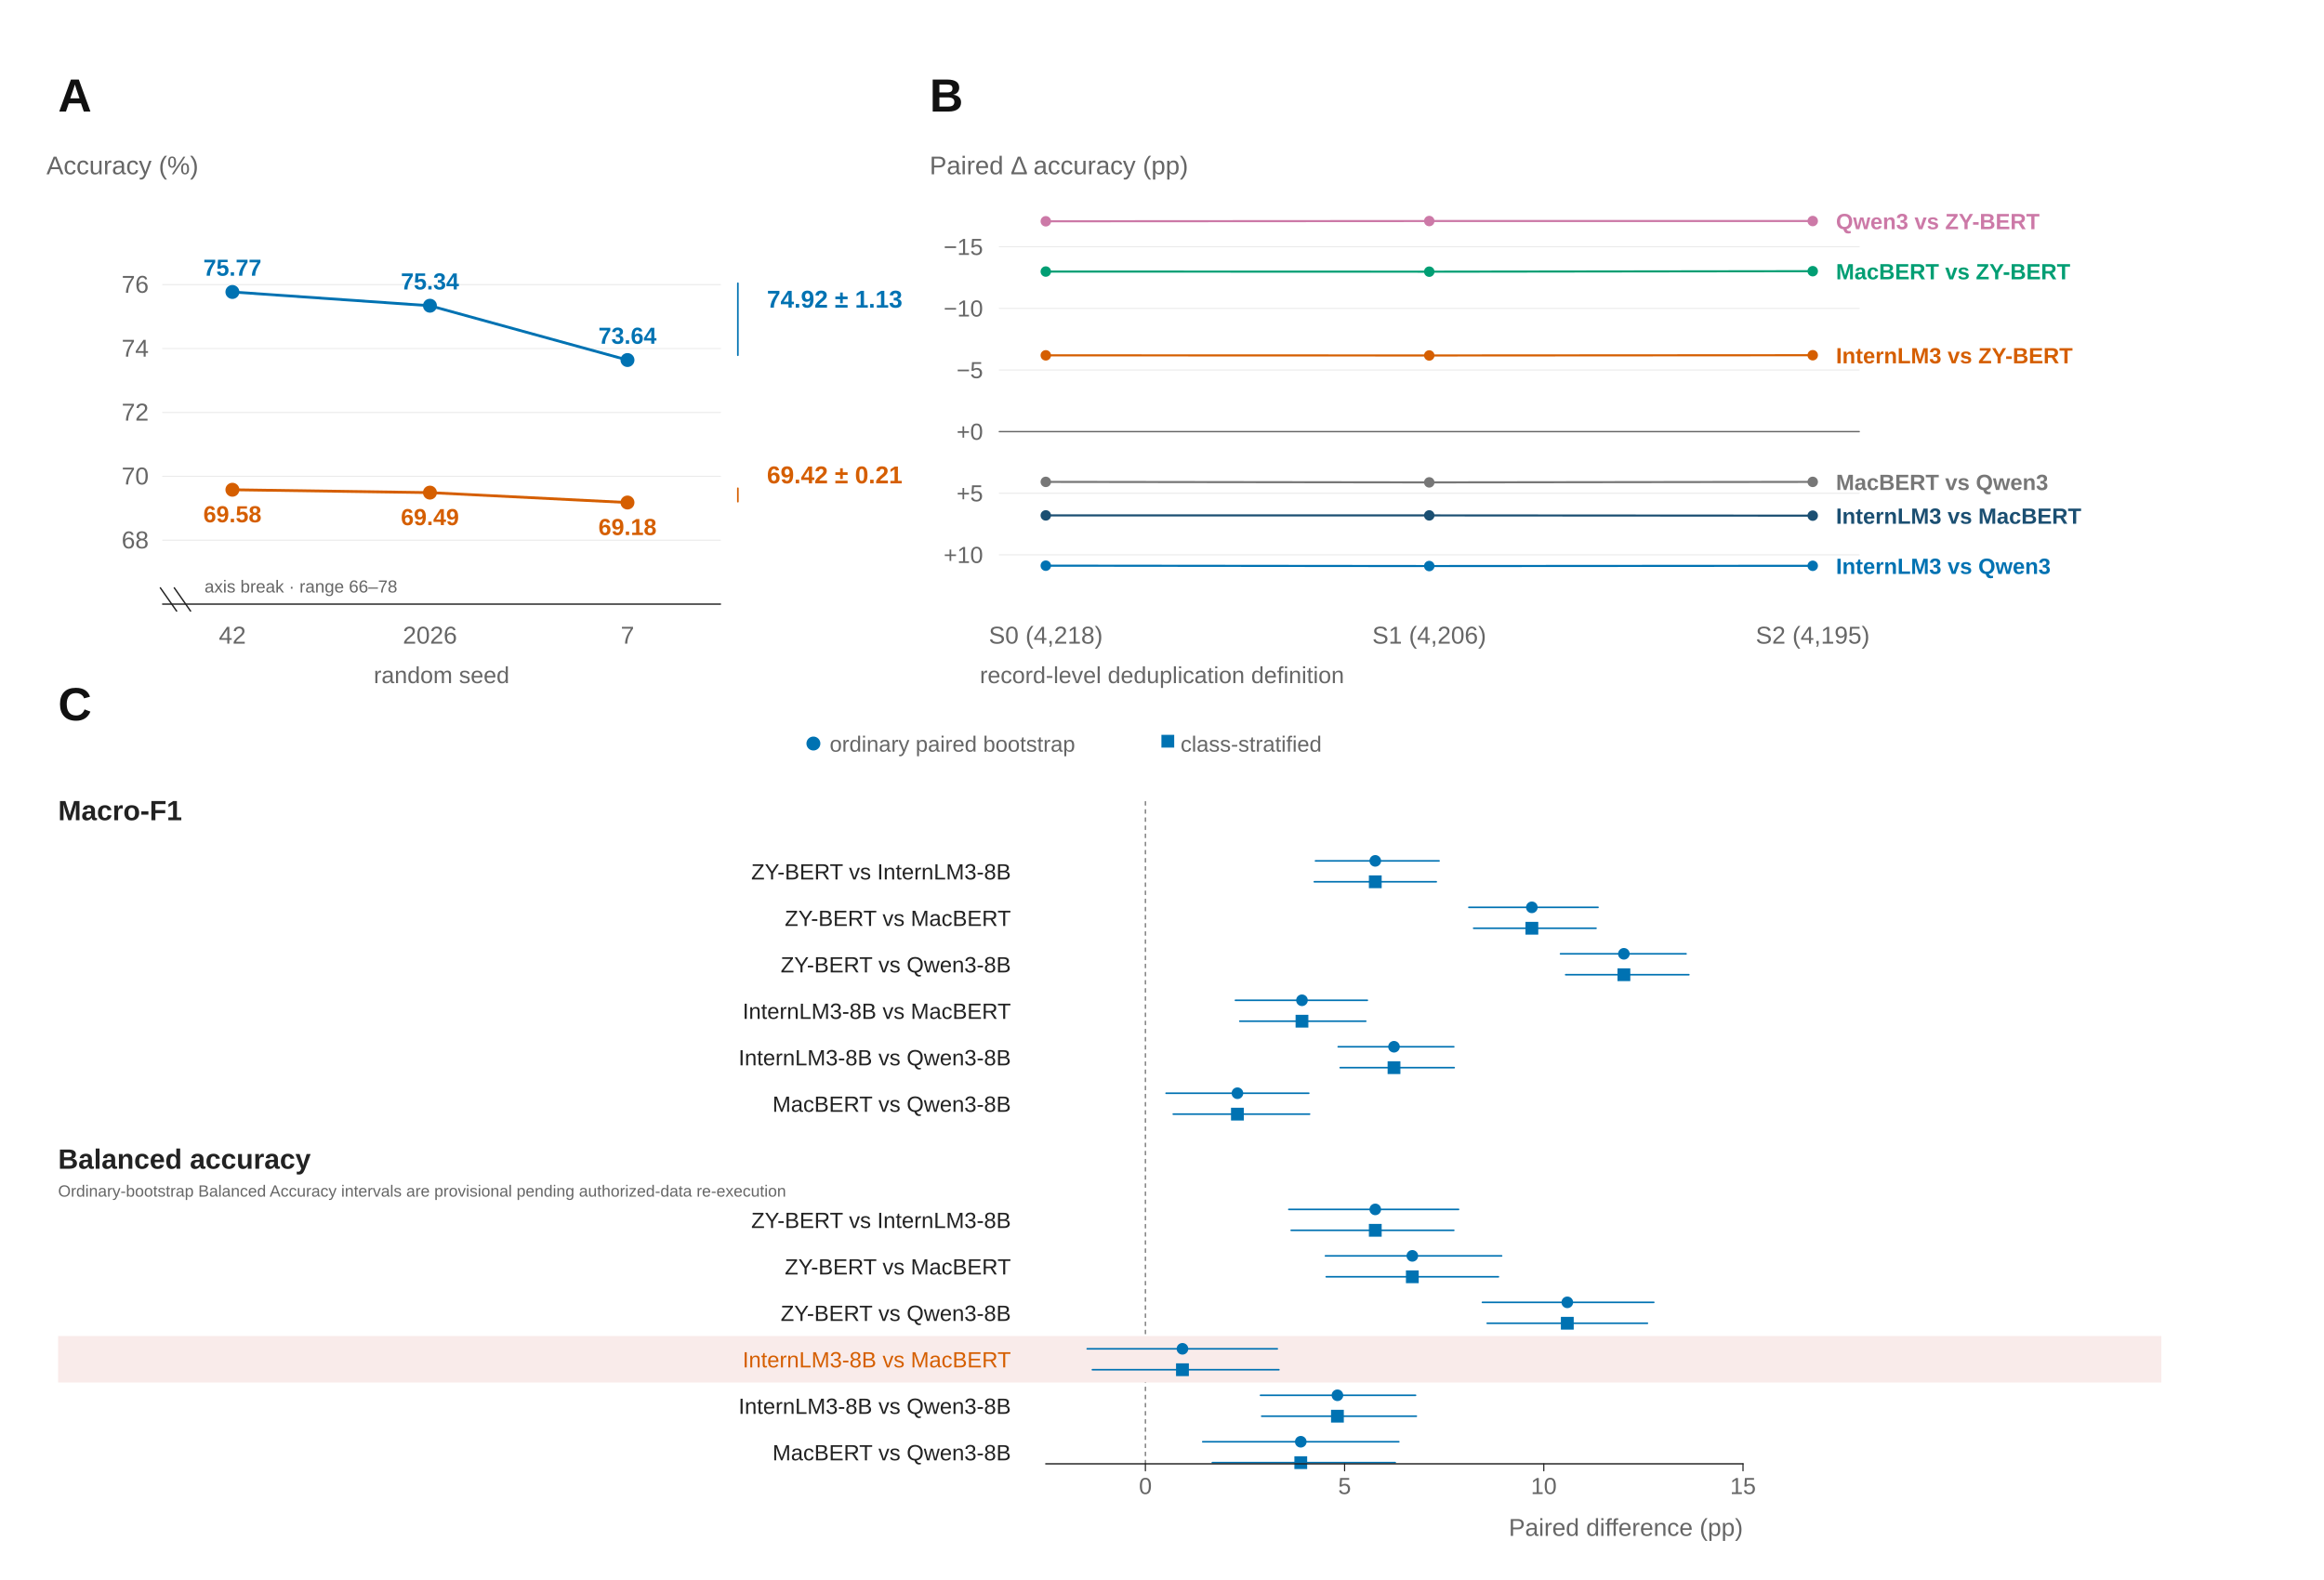
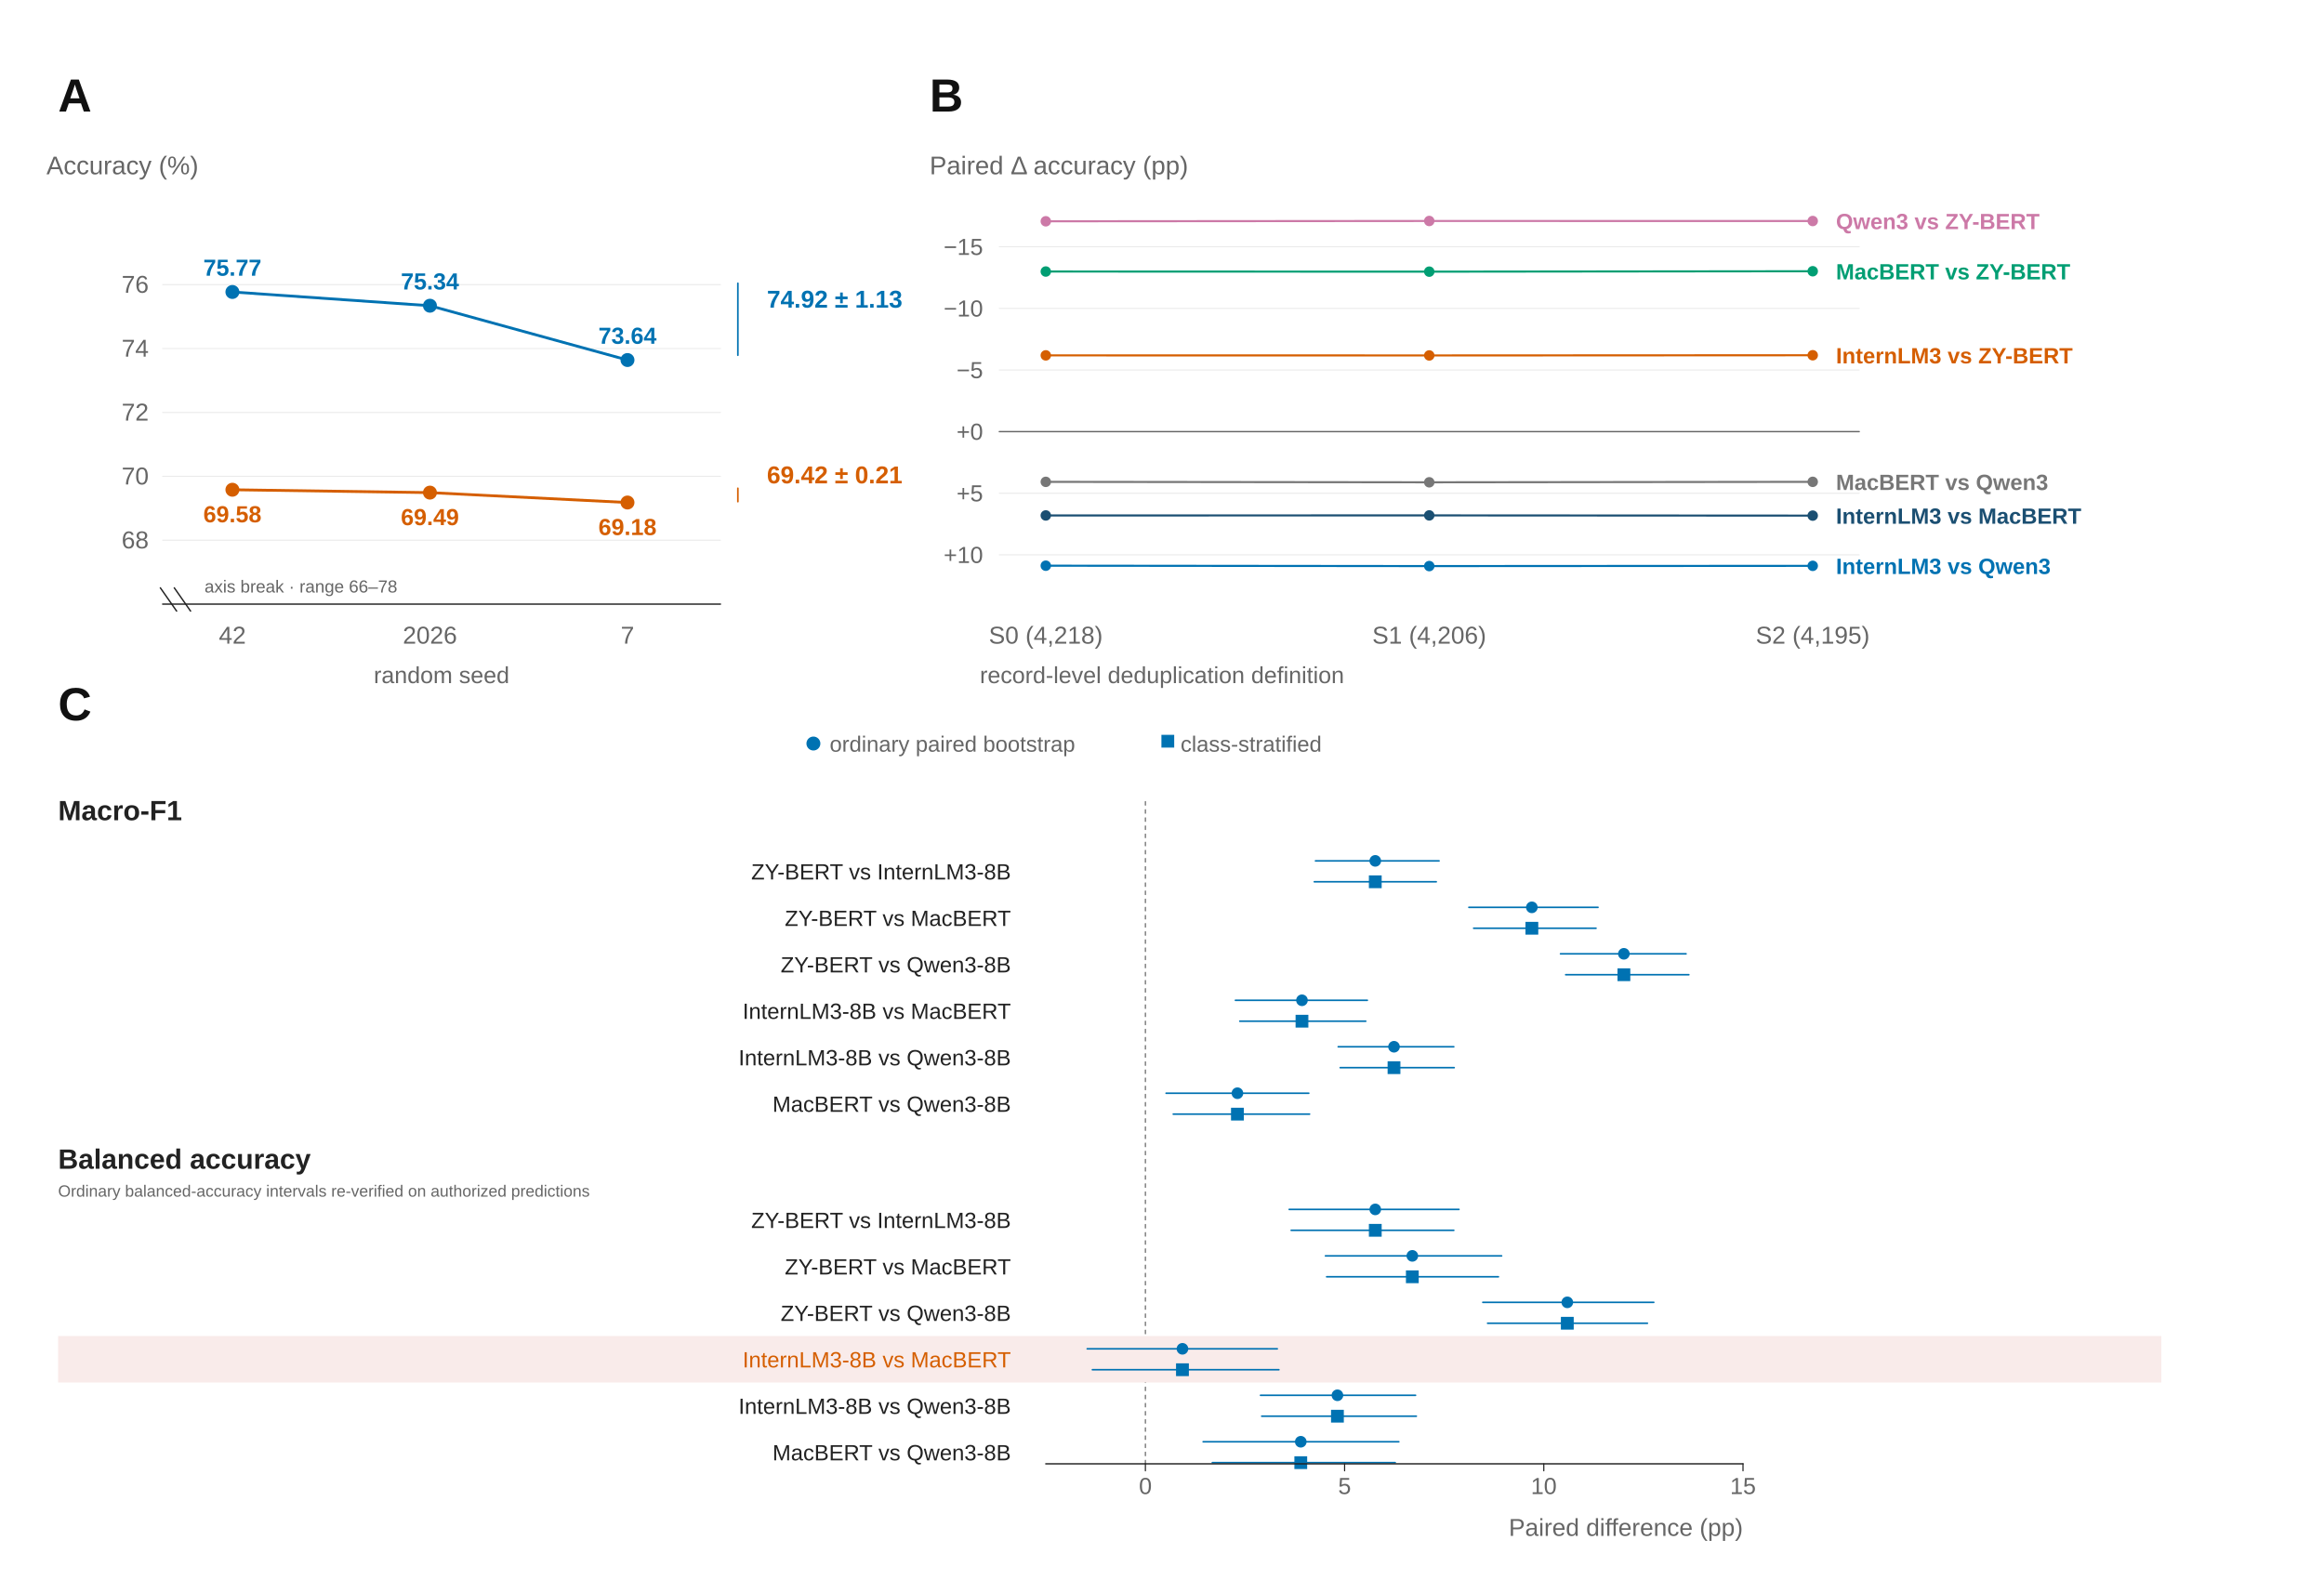
<svg xmlns="http://www.w3.org/2000/svg" width="2000" height="1360" viewBox="0 0 2000 1360">
  <rect width="2000" height="1360" fill="#FFFFFF" />
  <text x="50" y="96" font-family="Arial, Helvetica, sans-serif" font-size="40" font-weight="700" fill="#111111" text-anchor="start">A</text>
  <line x1="140" y1="520" x2="620" y2="520" stroke="#222222" stroke-width="1.2" opacity="1" stroke-linecap="round" />
  <line x1="140" y1="465.0" x2="620" y2="465.0" stroke="#EAEAEA" stroke-width="0.9" opacity="1" stroke-linecap="round" />
  <text x="128" y="472.0" font-family="Arial, Helvetica, sans-serif" font-size="21" font-weight="400" fill="#666666" text-anchor="end">68</text>
  <line x1="140" y1="410.0" x2="620" y2="410.0" stroke="#EAEAEA" stroke-width="0.9" opacity="1" stroke-linecap="round" />
  <text x="128" y="417.0" font-family="Arial, Helvetica, sans-serif" font-size="21" font-weight="400" fill="#666666" text-anchor="end">70</text>
  <line x1="140" y1="355.0" x2="620" y2="355.0" stroke="#EAEAEA" stroke-width="0.9" opacity="1" stroke-linecap="round" />
  <text x="128" y="362.0" font-family="Arial, Helvetica, sans-serif" font-size="21" font-weight="400" fill="#666666" text-anchor="end">72</text>
  <line x1="140" y1="300.0" x2="620" y2="300.0" stroke="#EAEAEA" stroke-width="0.9" opacity="1" stroke-linecap="round" />
  <text x="128" y="307.0" font-family="Arial, Helvetica, sans-serif" font-size="21" font-weight="400" fill="#666666" text-anchor="end">74</text>
  <line x1="140" y1="245.0" x2="620" y2="245.0" stroke="#EAEAEA" stroke-width="0.9" opacity="1" stroke-linecap="round" />
  <text x="128" y="252.0" font-family="Arial, Helvetica, sans-serif" font-size="21" font-weight="400" fill="#666666" text-anchor="end">76</text>
  <line x1="150" y1="506" x2="164" y2="526" stroke="#222222" stroke-width="1.2" opacity="1" stroke-linecap="round" />
  <line x1="138" y1="506" x2="152" y2="526" stroke="#222222" stroke-width="1.2" opacity="1" stroke-linecap="round" />
  <text x="40" y="150" font-family="Arial, Helvetica, sans-serif" font-size="22" font-weight="400" fill="#666666" text-anchor="start">Accuracy (%)</text>
  <text x="176" y="510" font-family="Arial, Helvetica, sans-serif" font-size="15" font-weight="400" fill="#666666" text-anchor="start">axis break · range 66–78</text>
  <polyline points="200.00,251.33 370.00,263.15 540.00,309.90" fill="none" stroke="#0072B2" stroke-width="2.4" stroke-linejoin="round" />
  <circle cx="200" cy="251.325" r="6" fill="#0072B2" stroke="none" stroke-width="1" />
  <circle cx="370" cy="263.15" r="6" fill="#0072B2" stroke="none" stroke-width="1" />
  <circle cx="540" cy="309.9" r="6" fill="#0072B2" stroke="none" stroke-width="1" />
  <polyline points="200.00,421.55 370.00,424.03 540.00,432.55" fill="none" stroke="#D55E00" stroke-width="2.4" stroke-linejoin="round" />
  <circle cx="200" cy="421.55" r="6" fill="#D55E00" stroke="none" stroke-width="1" />
  <circle cx="370" cy="424.025" r="6" fill="#D55E00" stroke="none" stroke-width="1" />
  <circle cx="540" cy="432.55" r="6" fill="#D55E00" stroke="none" stroke-width="1" />
  <text x="200" y="237.325" font-family="Arial, Helvetica, sans-serif" font-size="20" font-weight="700" fill="#0072B2" text-anchor="middle">75.77</text>
  <text x="370" y="249.15" font-family="Arial, Helvetica, sans-serif" font-size="20" font-weight="700" fill="#0072B2" text-anchor="middle">75.34</text>
  <text x="540" y="295.9" font-family="Arial, Helvetica, sans-serif" font-size="20" font-weight="700" fill="#0072B2" text-anchor="middle">73.64</text>
  <text x="200" y="449.55" font-family="Arial, Helvetica, sans-serif" font-size="20" font-weight="700" fill="#D55E00" text-anchor="middle">69.58</text>
  <text x="370" y="452.025" font-family="Arial, Helvetica, sans-serif" font-size="20" font-weight="700" fill="#D55E00" text-anchor="middle">69.49</text>
  <text x="540" y="460.55" font-family="Arial, Helvetica, sans-serif" font-size="20" font-weight="700" fill="#D55E00" text-anchor="middle">69.18</text>
  <text x="200" y="554" font-family="Arial, Helvetica, sans-serif" font-size="21" font-weight="400" fill="#666666" text-anchor="middle">42</text>
  <text x="370" y="554" font-family="Arial, Helvetica, sans-serif" font-size="21" font-weight="400" fill="#666666" text-anchor="middle">2026</text>
  <text x="540" y="554" font-family="Arial, Helvetica, sans-serif" font-size="21" font-weight="400" fill="#666666" text-anchor="middle">7</text>
  <text x="380" y="588" font-family="Arial, Helvetica, sans-serif" font-size="20" font-weight="400" fill="#666666" text-anchor="middle">random seed</text>
  <text x="660" y="264.792" font-family="Arial, Helvetica, sans-serif" font-size="21" font-weight="700" fill="#0072B2" text-anchor="start">74.92 ± 1.13</text>
  <text x="660" y="416.042" font-family="Arial, Helvetica, sans-serif" font-size="21" font-weight="700" fill="#D55E00" text-anchor="start">69.42 ± 0.21</text>
  <line x1="635" y1="305.766" x2="635" y2="243.817" stroke="#0072B2" stroke-width="1.4" opacity="1" stroke-linecap="round" />
  <line x1="635" y1="431.812" x2="635" y2="420.271" stroke="#D55E00" stroke-width="1.4" opacity="1" stroke-linecap="round" />
  <text x="800" y="96" font-family="Arial, Helvetica, sans-serif" font-size="40" font-weight="700" fill="#111111" text-anchor="start">B</text>
  <line x1="860" y1="212.424" x2="1600" y2="212.424" stroke="#EAEAEA" stroke-width="0.9" opacity="1" stroke-linecap="round" />
  <text x="846" y="219.424" font-family="Arial, Helvetica, sans-serif" font-size="20" font-weight="400" fill="#666666" text-anchor="end">−15</text>
  <line x1="860" y1="265.455" x2="1600" y2="265.455" stroke="#EAEAEA" stroke-width="0.9" opacity="1" stroke-linecap="round" />
  <text x="846" y="272.455" font-family="Arial, Helvetica, sans-serif" font-size="20" font-weight="400" fill="#666666" text-anchor="end">−10</text>
  <line x1="860" y1="318.485" x2="1600" y2="318.485" stroke="#EAEAEA" stroke-width="0.9" opacity="1" stroke-linecap="round" />
  <text x="846" y="325.485" font-family="Arial, Helvetica, sans-serif" font-size="20" font-weight="400" fill="#666666" text-anchor="end">−5</text>
  <line x1="860" y1="371.515" x2="1600" y2="371.515" stroke="#666666" stroke-width="1.2" opacity="1" stroke-linecap="round" />
  <text x="846" y="378.515" font-family="Arial, Helvetica, sans-serif" font-size="20" font-weight="400" fill="#666666" text-anchor="end">+0</text>
  <line x1="860" y1="424.545" x2="1600" y2="424.545" stroke="#EAEAEA" stroke-width="0.9" opacity="1" stroke-linecap="round" />
  <text x="846" y="431.545" font-family="Arial, Helvetica, sans-serif" font-size="20" font-weight="400" fill="#666666" text-anchor="end">+5</text>
  <line x1="860" y1="477.576" x2="1600" y2="477.576" stroke="#EAEAEA" stroke-width="0.9" opacity="1" stroke-linecap="round" />
  <text x="846" y="484.576" font-family="Arial, Helvetica, sans-serif" font-size="20" font-weight="400" fill="#666666" text-anchor="end">+10</text>
  <text x="800" y="150" font-family="Arial, Helvetica, sans-serif" font-size="22" font-weight="400" fill="#666666" text-anchor="start">Paired Δ accuracy (pp)</text>
  <text x="900" y="554" font-family="Arial, Helvetica, sans-serif" font-size="21" font-weight="400" fill="#666666" text-anchor="middle">S0 (4,218)</text>
  <text x="1230" y="554" font-family="Arial, Helvetica, sans-serif" font-size="21" font-weight="400" fill="#666666" text-anchor="middle">S1 (4,206)</text>
  <text x="1560" y="554" font-family="Arial, Helvetica, sans-serif" font-size="21" font-weight="400" fill="#666666" text-anchor="middle">S2 (4,195)</text>
  <text x="1000" y="588" font-family="Arial, Helvetica, sans-serif" font-size="20" font-weight="400" fill="#666666" text-anchor="middle">record-level deduplication definition</text>
-   <polyline points="900.00,190.47 1230.00,190.26 1560.00,190.26" fill="none" stroke="#CC79A7" stroke-width="1.8" stroke-linejoin="round" />
-   <circle cx="900" cy="190.47" r="4.5" fill="#CC79A7" stroke="none" stroke-width="1" />
-   <circle cx="1230" cy="190.258" r="4.5" fill="#CC79A7" stroke="none" stroke-width="1" />
-   <circle cx="1560" cy="190.258" r="4.5" fill="#CC79A7" stroke="none" stroke-width="1" />
-   <text x="1580" y="197.258" font-family="Arial, Helvetica, sans-serif" font-size="19" font-weight="600" fill="#CC79A7" text-anchor="start">Qwen3 vs ZY-BERT</text>
-   <polyline points="900.00,233.74 1230.00,233.85 1560.00,233.42" fill="none" stroke="#009E73" stroke-width="1.8" stroke-linejoin="round" />
-   <circle cx="900" cy="233.742" r="4.5" fill="#009E73" stroke="none" stroke-width="1" />
-   <circle cx="1230" cy="233.848" r="4.5" fill="#009E73" stroke="none" stroke-width="1" />
-   <circle cx="1560" cy="233.424" r="4.5" fill="#009E73" stroke="none" stroke-width="1" />
-   <text x="1580" y="240.424" font-family="Arial, Helvetica, sans-serif" font-size="19" font-weight="600" fill="#009E73" text-anchor="start">MacBERT vs ZY-BERT</text>
-   <polyline points="900.00,305.86 1230.00,305.97 1560.00,305.76" fill="none" stroke="#D55E00" stroke-width="1.8" stroke-linejoin="round" />
-   <circle cx="900" cy="305.864" r="4.5" fill="#D55E00" stroke="none" stroke-width="1" />
-   <circle cx="1230" cy="305.97" r="4.5" fill="#D55E00" stroke="none" stroke-width="1" />
-   <circle cx="1560" cy="305.758" r="4.5" fill="#D55E00" stroke="none" stroke-width="1" />
-   <text x="1580" y="312.758" font-family="Arial, Helvetica, sans-serif" font-size="19" font-weight="600" fill="#D55E00" text-anchor="start">InternLM3 vs ZY-BERT</text>
-   <polyline points="900.00,414.79 1230.00,415.21 1560.00,414.79" fill="none" stroke="#777777" stroke-width="1.8" stroke-linejoin="round" />
-   <circle cx="900" cy="414.788" r="4.5" fill="#777777" stroke="none" stroke-width="1" />
-   <circle cx="1230" cy="415.212" r="4.5" fill="#777777" stroke="none" stroke-width="1" />
-   <circle cx="1560" cy="414.788" r="4.5" fill="#777777" stroke="none" stroke-width="1" />
-   <text x="1580" y="421.788" font-family="Arial, Helvetica, sans-serif" font-size="19" font-weight="600" fill="#777777" text-anchor="start">MacBERT vs Qwen3</text>
-   <polyline points="900.00,443.64 1230.00,443.64 1560.00,443.85" fill="none" stroke="#1B4F72" stroke-width="1.8" stroke-linejoin="round" />
-   <circle cx="900" cy="443.636" r="4.5" fill="#1B4F72" stroke="none" stroke-width="1" />
-   <circle cx="1230" cy="443.636" r="4.5" fill="#1B4F72" stroke="none" stroke-width="1" />
-   <circle cx="1560" cy="443.848" r="4.5" fill="#1B4F72" stroke="none" stroke-width="1" />
-   <text x="1580" y="450.848" font-family="Arial, Helvetica, sans-serif" font-size="19" font-weight="600" fill="#1B4F72" text-anchor="start">InternLM3 vs MacBERT</text>
-   <polyline points="900.00,486.91 1230.00,487.23 1560.00,487.02" fill="none" stroke="#0072B2" stroke-width="1.8" stroke-linejoin="round" />
-   <circle cx="900" cy="486.909" r="4.5" fill="#0072B2" stroke="none" stroke-width="1" />
-   <circle cx="1230" cy="487.227" r="4.5" fill="#0072B2" stroke="none" stroke-width="1" />
-   <circle cx="1560" cy="487.015" r="4.5" fill="#0072B2" stroke="none" stroke-width="1" />
-   <text x="1580" y="494.015" font-family="Arial, Helvetica, sans-serif" font-size="19" font-weight="600" fill="#0072B2" text-anchor="start">InternLM3 vs Qwen3</text>
+   <polyline points="900.00,190.47 1230.00,190.21 1560.00,190.24" fill="none" stroke="#CC79A7" stroke-width="1.8" stroke-linejoin="round" />
+   <circle cx="900" cy="190.473" r="4.5" fill="#CC79A7" stroke="none" stroke-width="1" />
+   <circle cx="1230" cy="190.209" r="4.5" fill="#CC79A7" stroke="none" stroke-width="1" />
+   <circle cx="1560" cy="190.238" r="4.5" fill="#CC79A7" stroke="none" stroke-width="1" />
+   <text x="1580" y="197.238" font-family="Arial, Helvetica, sans-serif" font-size="19" font-weight="600" fill="#CC79A7" text-anchor="start">Qwen3 vs ZY-BERT</text>
+   <polyline points="900.00,233.72 1230.00,233.83 1560.00,233.47" fill="none" stroke="#009E73" stroke-width="1.8" stroke-linejoin="round" />
+   <circle cx="900" cy="233.722" r="4.5" fill="#009E73" stroke="none" stroke-width="1" />
+   <circle cx="1230" cy="233.833" r="4.5" fill="#009E73" stroke="none" stroke-width="1" />
+   <circle cx="1560" cy="233.472" r="4.5" fill="#009E73" stroke="none" stroke-width="1" />
+   <text x="1580" y="240.472" font-family="Arial, Helvetica, sans-serif" font-size="19" font-weight="600" fill="#009E73" text-anchor="start">MacBERT vs ZY-BERT</text>
+   <polyline points="900.00,305.89 1230.00,305.95 1560.00,305.78" fill="none" stroke="#D55E00" stroke-width="1.8" stroke-linejoin="round" />
+   <circle cx="900" cy="305.887" r="4.5" fill="#D55E00" stroke="none" stroke-width="1" />
+   <circle cx="1230" cy="305.953" r="4.5" fill="#D55E00" stroke="none" stroke-width="1" />
+   <circle cx="1560" cy="305.78" r="4.5" fill="#D55E00" stroke="none" stroke-width="1" />
+   <text x="1580" y="312.78" font-family="Arial, Helvetica, sans-serif" font-size="19" font-weight="600" fill="#D55E00" text-anchor="start">InternLM3 vs ZY-BERT</text>
+   <polyline points="900.00,414.76 1230.00,415.14 1560.00,414.75" fill="none" stroke="#777777" stroke-width="1.8" stroke-linejoin="round" />
+   <circle cx="900" cy="414.765" r="4.5" fill="#777777" stroke="none" stroke-width="1" />
+   <circle cx="1230" cy="415.14" r="4.5" fill="#777777" stroke="none" stroke-width="1" />
+   <circle cx="1560" cy="414.749" r="4.5" fill="#777777" stroke="none" stroke-width="1" />
+   <text x="1580" y="421.749" font-family="Arial, Helvetica, sans-serif" font-size="19" font-weight="600" fill="#777777" text-anchor="start">MacBERT vs Qwen3</text>
+   <polyline points="900.00,443.68 1230.00,443.63 1560.00,443.82" fill="none" stroke="#1B4F72" stroke-width="1.8" stroke-linejoin="round" />
+   <circle cx="900" cy="443.681" r="4.5" fill="#1B4F72" stroke="none" stroke-width="1" />
+   <circle cx="1230" cy="443.634" r="4.5" fill="#1B4F72" stroke="none" stroke-width="1" />
+   <circle cx="1560" cy="443.823" r="4.5" fill="#1B4F72" stroke="none" stroke-width="1" />
+   <text x="1580" y="450.823" font-family="Arial, Helvetica, sans-serif" font-size="19" font-weight="600" fill="#1B4F72" text-anchor="start">InternLM3 vs MacBERT</text>
+   <polyline points="900.00,486.93 1230.00,487.26 1560.00,487.06" fill="none" stroke="#0072B2" stroke-width="1.8" stroke-linejoin="round" />
+   <circle cx="900" cy="486.929" r="4.5" fill="#0072B2" stroke="none" stroke-width="1" />
+   <circle cx="1230" cy="487.259" r="4.5" fill="#0072B2" stroke="none" stroke-width="1" />
+   <circle cx="1560" cy="487.057" r="4.5" fill="#0072B2" stroke="none" stroke-width="1" />
+   <text x="1580" y="494.057" font-family="Arial, Helvetica, sans-serif" font-size="19" font-weight="600" fill="#0072B2" text-anchor="start">InternLM3 vs Qwen3</text>
  <text x="50" y="620" font-family="Arial, Helvetica, sans-serif" font-size="40" font-weight="700" fill="#111111" text-anchor="start">C</text>
  <circle cx="700" cy="640" r="6" fill="#0072B2" stroke="none" stroke-width="1" />
  <text x="714" y="647" font-family="Arial, Helvetica, sans-serif" font-size="19" font-weight="400" fill="#666666" text-anchor="start">ordinary paired bootstrap</text>
  <rect x="1000" y="633" width="10" height="10" rx="0" fill="#0072B2" stroke="#0072B2" stroke-width="1" opacity="1" />
  <text x="1016" y="647" font-family="Arial, Helvetica, sans-serif" font-size="19" font-weight="400" fill="#666666" text-anchor="start">class-stratified</text>
  <line x1="985.714" y1="690" x2="985.714" y2="1260" stroke="#666666" stroke-width="1" stroke-dasharray="3 4" opacity="1" stroke-linecap="round" />
  <text x="50" y="706" font-family="Arial, Helvetica, sans-serif" font-size="24" font-weight="700" fill="#222222" text-anchor="start">Macro-F1</text>
  <text x="50" y="1006" font-family="Arial, Helvetica, sans-serif" font-size="24" font-weight="700" fill="#222222" text-anchor="start">Balanced accuracy</text>
+   <text x="50" y="1030" font-family="Arial, Helvetica, sans-serif" font-size="14" font-weight="400" fill="#666666" text-anchor="start">Ordinary balanced-accuracy intervals re-verified on authorized predictions</text>
  <text x="870" y="757" font-family="Arial, Helvetica, sans-serif" font-size="19" font-weight="400" fill="#222222" text-anchor="end">ZY-BERT vs InternLM3-8B</text>
  <line x1="1132.114" y1="741" x2="1238.4" y2="741" stroke="#0072B2" stroke-width="1.4" opacity="1" stroke-linecap="round" />
  <circle cx="1183.543" cy="741" r="5" fill="#0072B2" stroke="none" stroke-width="1" />
  <line x1="1131.086" y1="759" x2="1236.0" y2="759" stroke="#0072B2" stroke-width="1.4" opacity="1" stroke-linecap="round" />
  <rect x="1178.543" y="754" width="10" height="10" rx="0" fill="#0072B2" stroke="#0072B2" stroke-width="1" opacity="1" />
  <text x="870" y="797" font-family="Arial, Helvetica, sans-serif" font-size="19" font-weight="400" fill="#222222" text-anchor="end">ZY-BERT vs MacBERT</text>
  <line x1="1264.114" y1="781" x2="1375.2" y2="781" stroke="#0072B2" stroke-width="1.4" opacity="1" stroke-linecap="round" />
  <circle cx="1318.286" cy="781" r="5" fill="#0072B2" stroke="none" stroke-width="1" />
  <line x1="1268.229" y1="799" x2="1373.486" y2="799" stroke="#0072B2" stroke-width="1.4" opacity="1" stroke-linecap="round" />
  <rect x="1313.286" y="794" width="10" height="10" rx="0" fill="#0072B2" stroke="#0072B2" stroke-width="1" opacity="1" />
  <text x="870" y="837" font-family="Arial, Helvetica, sans-serif" font-size="19" font-weight="400" fill="#222222" text-anchor="end">ZY-BERT vs Qwen3-8B</text>
  <line x1="1342.971" y1="821" x2="1450.971" y2="821" stroke="#0072B2" stroke-width="1.4" opacity="1" stroke-linecap="round" />
  <circle cx="1397.486" cy="821" r="5" fill="#0072B2" stroke="none" stroke-width="1" />
  <line x1="1347.429" y1="839" x2="1453.371" y2="839" stroke="#0072B2" stroke-width="1.4" opacity="1" stroke-linecap="round" />
  <rect x="1392.486" y="834" width="10" height="10" rx="0" fill="#0072B2" stroke="#0072B2" stroke-width="1" opacity="1" />
  <text x="870" y="877" font-family="Arial, Helvetica, sans-serif" font-size="19" font-weight="400" fill="#222222" text-anchor="end">InternLM3-8B vs MacBERT</text>
  <line x1="1063.2" y1="861" x2="1176.686" y2="861" stroke="#0072B2" stroke-width="1.4" opacity="1" stroke-linecap="round" />
  <circle cx="1120.457" cy="861" r="5" fill="#0072B2" stroke="none" stroke-width="1" />
  <line x1="1066.971" y1="879" x2="1175.314" y2="879" stroke="#0072B2" stroke-width="1.4" opacity="1" stroke-linecap="round" />
  <rect x="1115.457" y="874" width="10" height="10" rx="0" fill="#0072B2" stroke="#0072B2" stroke-width="1" opacity="1" />
  <text x="870" y="917" font-family="Arial, Helvetica, sans-serif" font-size="19" font-weight="400" fill="#222222" text-anchor="end">InternLM3-8B vs Qwen3-8B</text>
  <line x1="1151.657" y1="901" x2="1251.086" y2="901" stroke="#0072B2" stroke-width="1.4" opacity="1" stroke-linecap="round" />
  <circle cx="1199.657" cy="901" r="5" fill="#0072B2" stroke="none" stroke-width="1" />
  <line x1="1153.371" y1="919" x2="1251.429" y2="919" stroke="#0072B2" stroke-width="1.4" opacity="1" stroke-linecap="round" />
  <rect x="1194.657" y="914" width="10" height="10" rx="0" fill="#0072B2" stroke="#0072B2" stroke-width="1" opacity="1" />
  <text x="870" y="957" font-family="Arial, Helvetica, sans-serif" font-size="19" font-weight="400" fill="#222222" text-anchor="end">MacBERT vs Qwen3-8B</text>
  <line x1="1003.543" y1="941" x2="1126.286" y2="941" stroke="#0072B2" stroke-width="1.4" opacity="1" stroke-linecap="round" />
  <circle cx="1064.914" cy="941" r="5" fill="#0072B2" stroke="none" stroke-width="1" />
  <line x1="1009.714" y1="959" x2="1126.971" y2="959" stroke="#0072B2" stroke-width="1.4" opacity="1" stroke-linecap="round" />
  <rect x="1059.914" y="954" width="10" height="10" rx="0" fill="#0072B2" stroke="#0072B2" stroke-width="1" opacity="1" />
  <text x="870" y="1057" font-family="Arial, Helvetica, sans-serif" font-size="19" font-weight="400" fill="#222222" text-anchor="end">ZY-BERT vs InternLM3-8B</text>
-   <line x1="1109.143" y1="1041" x2="1255.2" y2="1041" stroke="#0072B2" stroke-width="1.4" opacity="1" stroke-linecap="round" />
+   <line x1="1109.486" y1="1041" x2="1255.543" y2="1041" stroke="#0072B2" stroke-width="1.4" opacity="1" stroke-linecap="round" />
  <circle cx="1183.543" cy="1041" r="5" fill="#0072B2" stroke="none" stroke-width="1" />
  <line x1="1111.2" y1="1059" x2="1251.086" y2="1059" stroke="#0072B2" stroke-width="1.4" opacity="1" stroke-linecap="round" />
  <rect x="1178.543" y="1054" width="10" height="10" rx="0" fill="#0072B2" stroke="#0072B2" stroke-width="1" opacity="1" />
  <text x="870" y="1097" font-family="Arial, Helvetica, sans-serif" font-size="19" font-weight="400" fill="#222222" text-anchor="end">ZY-BERT vs MacBERT</text>
  <line x1="1140.686" y1="1081" x2="1292.229" y2="1081" stroke="#0072B2" stroke-width="1.4" opacity="1" stroke-linecap="round" />
  <circle cx="1215.429" cy="1081" r="5" fill="#0072B2" stroke="none" stroke-width="1" />
-   <line x1="1141.371" y1="1099" x2="1289.486" y2="1099" stroke="#0072B2" stroke-width="1.4" opacity="1" stroke-linecap="round" />
+   <line x1="1141.714" y1="1099" x2="1289.486" y2="1099" stroke="#0072B2" stroke-width="1.4" opacity="1" stroke-linecap="round" />
  <rect x="1210.429" y="1094" width="10" height="10" rx="0" fill="#0072B2" stroke="#0072B2" stroke-width="1" opacity="1" />
  <text x="870" y="1137" font-family="Arial, Helvetica, sans-serif" font-size="19" font-weight="400" fill="#222222" text-anchor="end">ZY-BERT vs Qwen3-8B</text>
-   <line x1="1275.771" y1="1121" x2="1423.2" y2="1121" stroke="#0072B2" stroke-width="1.4" opacity="1" stroke-linecap="round" />
+   <line x1="1276.114" y1="1121" x2="1423.2" y2="1121" stroke="#0072B2" stroke-width="1.4" opacity="1" stroke-linecap="round" />
  <circle cx="1348.8" cy="1121" r="5" fill="#0072B2" stroke="none" stroke-width="1" />
-   <line x1="1279.886" y1="1139" x2="1417.714" y2="1139" stroke="#0072B2" stroke-width="1.4" opacity="1" stroke-linecap="round" />
+   <line x1="1280.229" y1="1139" x2="1417.714" y2="1139" stroke="#0072B2" stroke-width="1.4" opacity="1" stroke-linecap="round" />
  <rect x="1343.8" y="1134" width="10" height="10" rx="0" fill="#0072B2" stroke="#0072B2" stroke-width="1" opacity="1" />
  <rect x="50" y="1150" width="1810" height="40" rx="0" fill="#F9EBEA" stroke="none" stroke-width="0" opacity="1" />
  <text x="870" y="1177" font-family="Arial, Helvetica, sans-serif" font-size="19" font-weight="400" fill="#D55E00" text-anchor="end">InternLM3-8B vs MacBERT</text>
  <line x1="935.657" y1="1161" x2="1099.2" y2="1161" stroke="#0072B2" stroke-width="1.4" opacity="1" stroke-linecap="round" />
  <circle cx="1017.6" cy="1161" r="5" fill="#0072B2" stroke="none" stroke-width="1" />
  <line x1="940.114" y1="1179" x2="1100.571" y2="1179" stroke="#0072B2" stroke-width="1.4" opacity="1" stroke-linecap="round" />
  <rect x="1012.6" y="1174" width="10" height="10" rx="0" fill="#0072B2" stroke="#0072B2" stroke-width="1" opacity="1" />
  <text x="870" y="1217" font-family="Arial, Helvetica, sans-serif" font-size="19" font-weight="400" fill="#222222" text-anchor="end">InternLM3-8B vs Qwen3-8B</text>
  <line x1="1084.8" y1="1201" x2="1218.171" y2="1201" stroke="#0072B2" stroke-width="1.4" opacity="1" stroke-linecap="round" />
  <circle cx="1150.971" cy="1201" r="5" fill="#0072B2" stroke="none" stroke-width="1" />
  <line x1="1085.829" y1="1219" x2="1218.857" y2="1219" stroke="#0072B2" stroke-width="1.4" opacity="1" stroke-linecap="round" />
  <rect x="1145.971" y="1214" width="10" height="10" rx="0" fill="#0072B2" stroke="#0072B2" stroke-width="1" opacity="1" />
  <text x="870" y="1257" font-family="Arial, Helvetica, sans-serif" font-size="19" font-weight="400" fill="#222222" text-anchor="end">MacBERT vs Qwen3-8B</text>
-   <line x1="1035.086" y1="1241" x2="1203.771" y2="1241" stroke="#0072B2" stroke-width="1.4" opacity="1" stroke-linecap="round" />
+   <line x1="1035.429" y1="1241" x2="1203.771" y2="1241" stroke="#0072B2" stroke-width="1.4" opacity="1" stroke-linecap="round" />
  <circle cx="1119.429" cy="1241" r="5" fill="#0072B2" stroke="none" stroke-width="1" />
  <line x1="1043.314" y1="1259" x2="1200.686" y2="1259" stroke="#0072B2" stroke-width="1.4" opacity="1" stroke-linecap="round" />
  <rect x="1114.429" y="1254" width="10" height="10" rx="0" fill="#0072B2" stroke="#0072B2" stroke-width="1" opacity="1" />
  <line x1="900" y1="1260" x2="1500" y2="1260" stroke="#222222" stroke-width="1.2" opacity="1" stroke-linecap="round" />
  <line x1="985.714" y1="1260" x2="985.714" y2="1266" stroke="#222222" stroke-width="1" opacity="1" stroke-linecap="round" />
  <text x="985.714" y="1286" font-family="Arial, Helvetica, sans-serif" font-size="20" font-weight="400" fill="#666666" text-anchor="middle">0</text>
  <line x1="1157.143" y1="1260" x2="1157.143" y2="1266" stroke="#222222" stroke-width="1" opacity="1" stroke-linecap="round" />
  <text x="1157.143" y="1286" font-family="Arial, Helvetica, sans-serif" font-size="20" font-weight="400" fill="#666666" text-anchor="middle">5</text>
  <line x1="1328.571" y1="1260" x2="1328.571" y2="1266" stroke="#222222" stroke-width="1" opacity="1" stroke-linecap="round" />
  <text x="1328.571" y="1286" font-family="Arial, Helvetica, sans-serif" font-size="20" font-weight="400" fill="#666666" text-anchor="middle">10</text>
  <line x1="1500.0" y1="1260" x2="1500.0" y2="1266" stroke="#222222" stroke-width="1" opacity="1" stroke-linecap="round" />
  <text x="1500.0" y="1286" font-family="Arial, Helvetica, sans-serif" font-size="20" font-weight="400" fill="#666666" text-anchor="middle">15</text>
  <text x="1500" y="1322" font-family="Arial, Helvetica, sans-serif" font-size="21" font-weight="400" fill="#666666" text-anchor="end">Paired difference (pp)</text>
-   <text x="50" y="1030" font-family="Arial, Helvetica, sans-serif" font-size="14" font-weight="400" fill="#666666" text-anchor="start">Ordinary-bootstrap Balanced Accuracy intervals are provisional pending authorized-data re-execution</text>
</svg>
